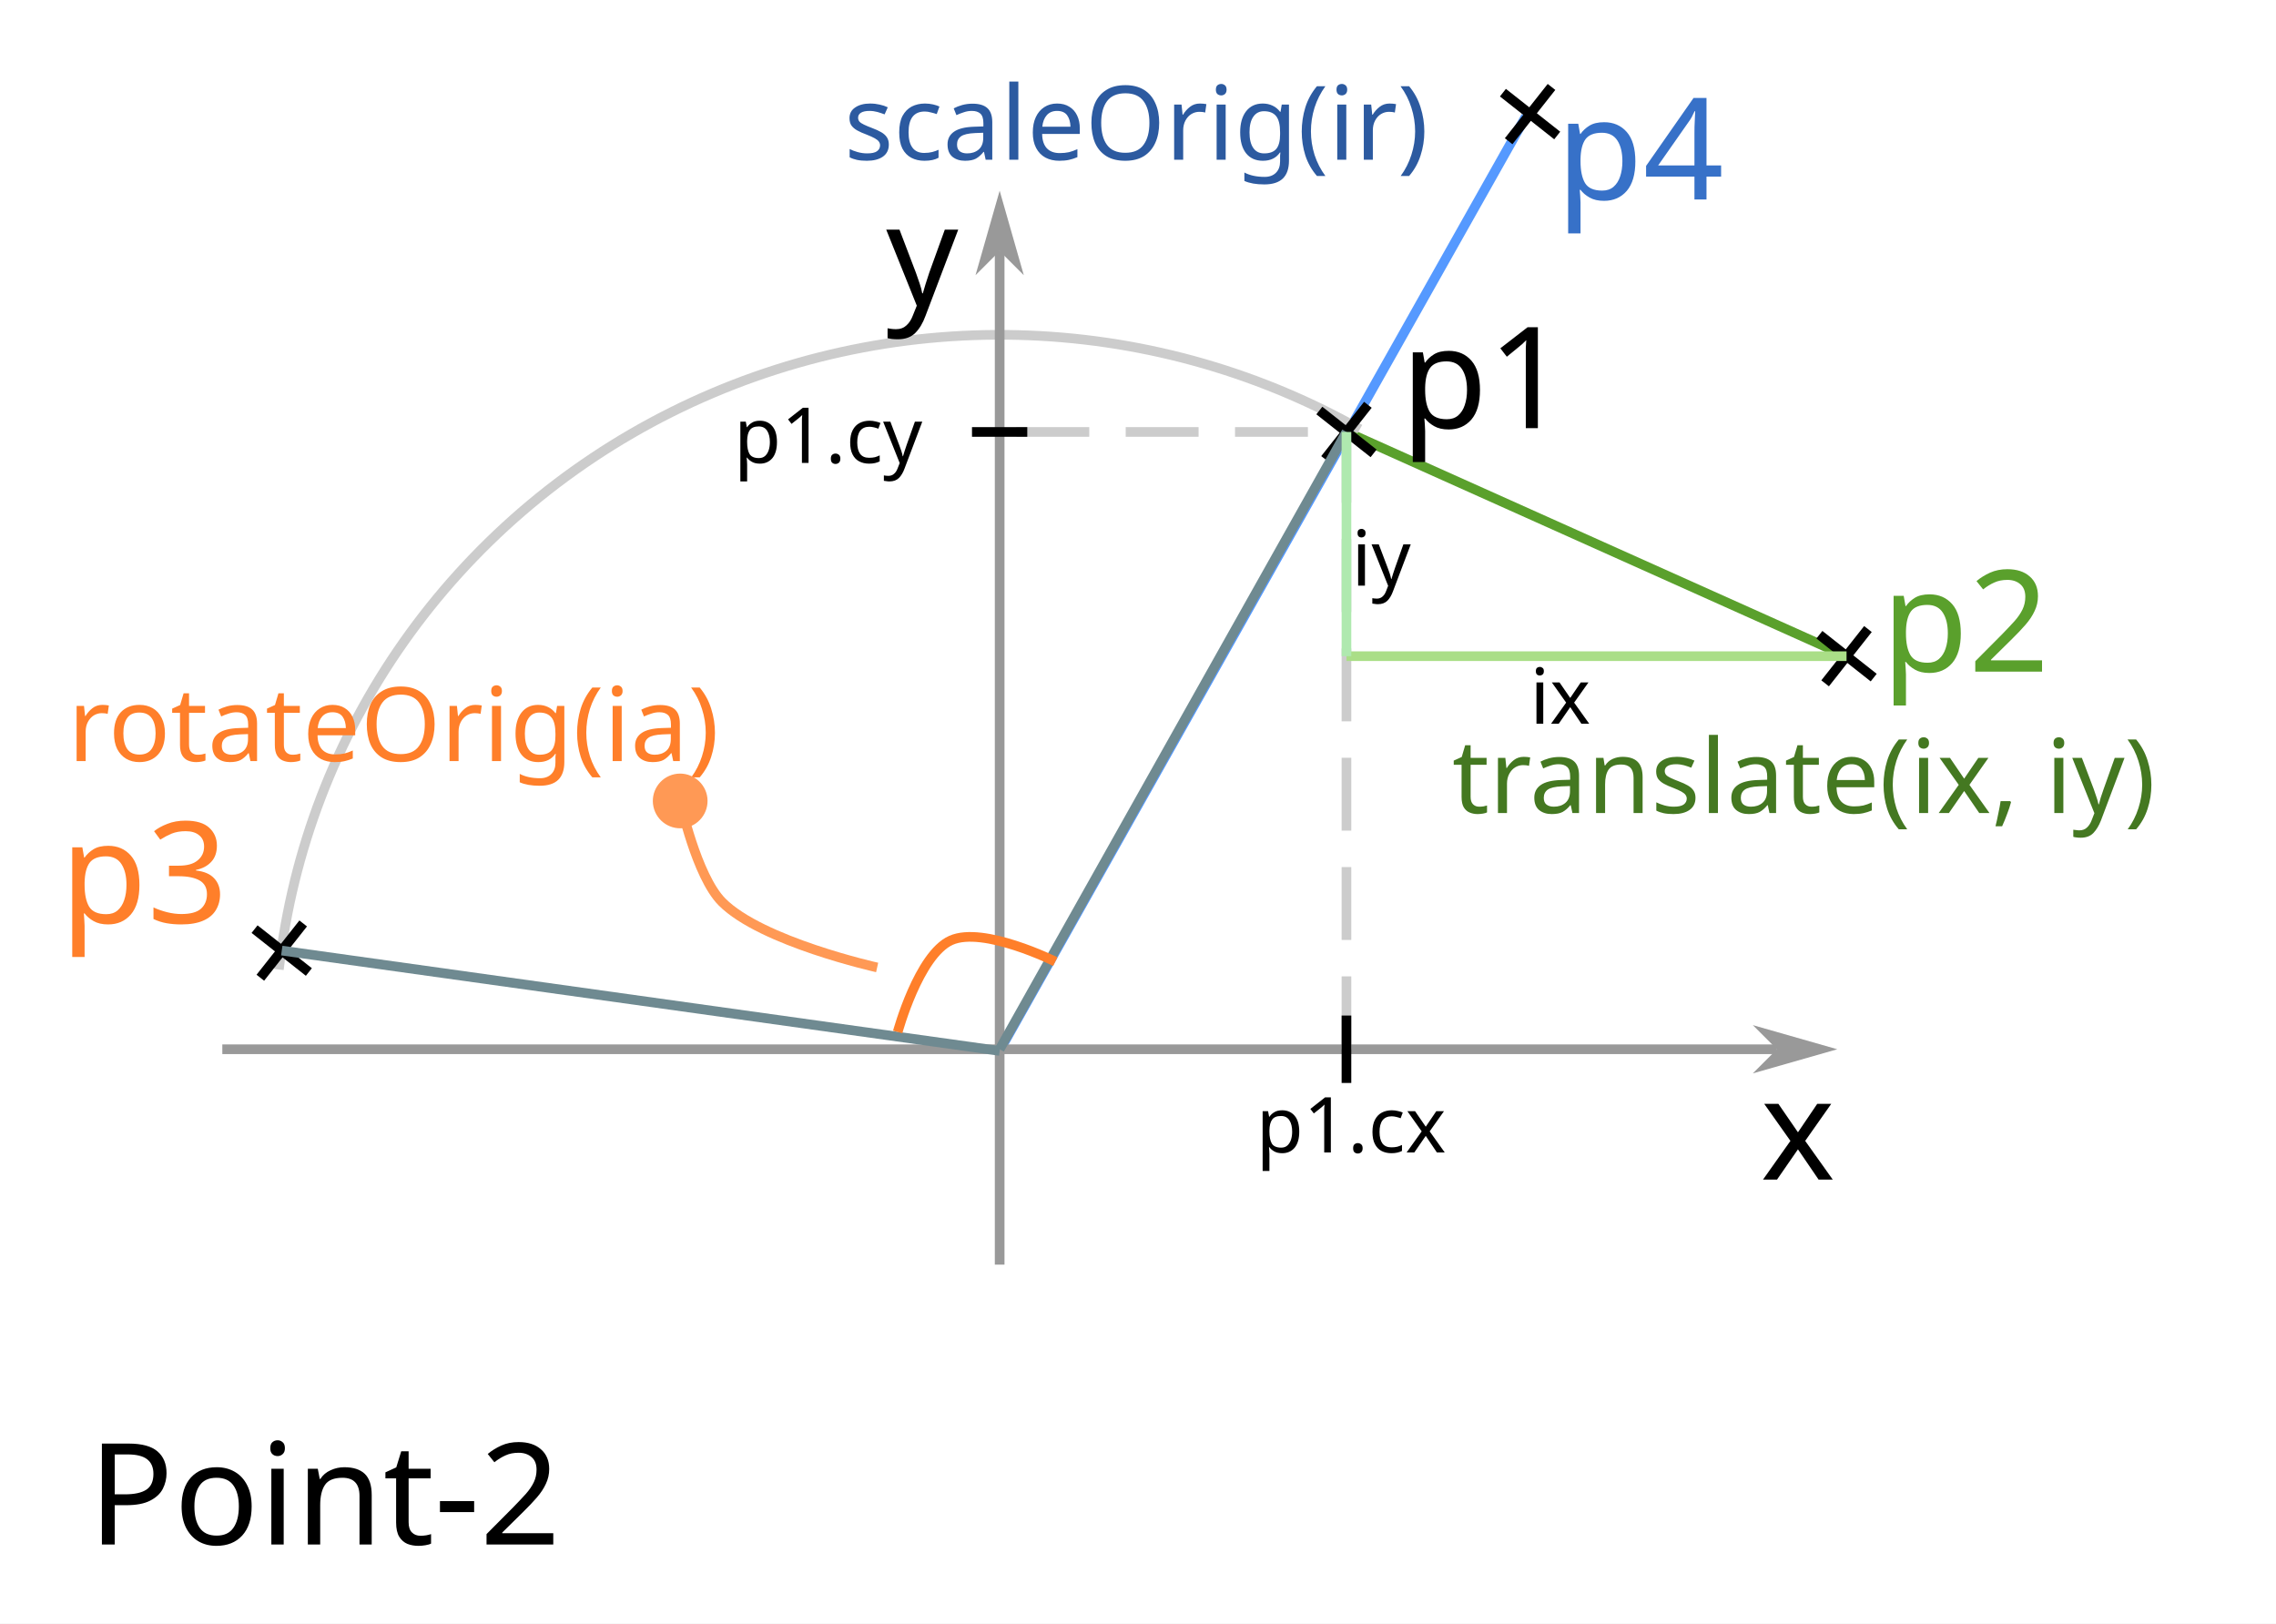
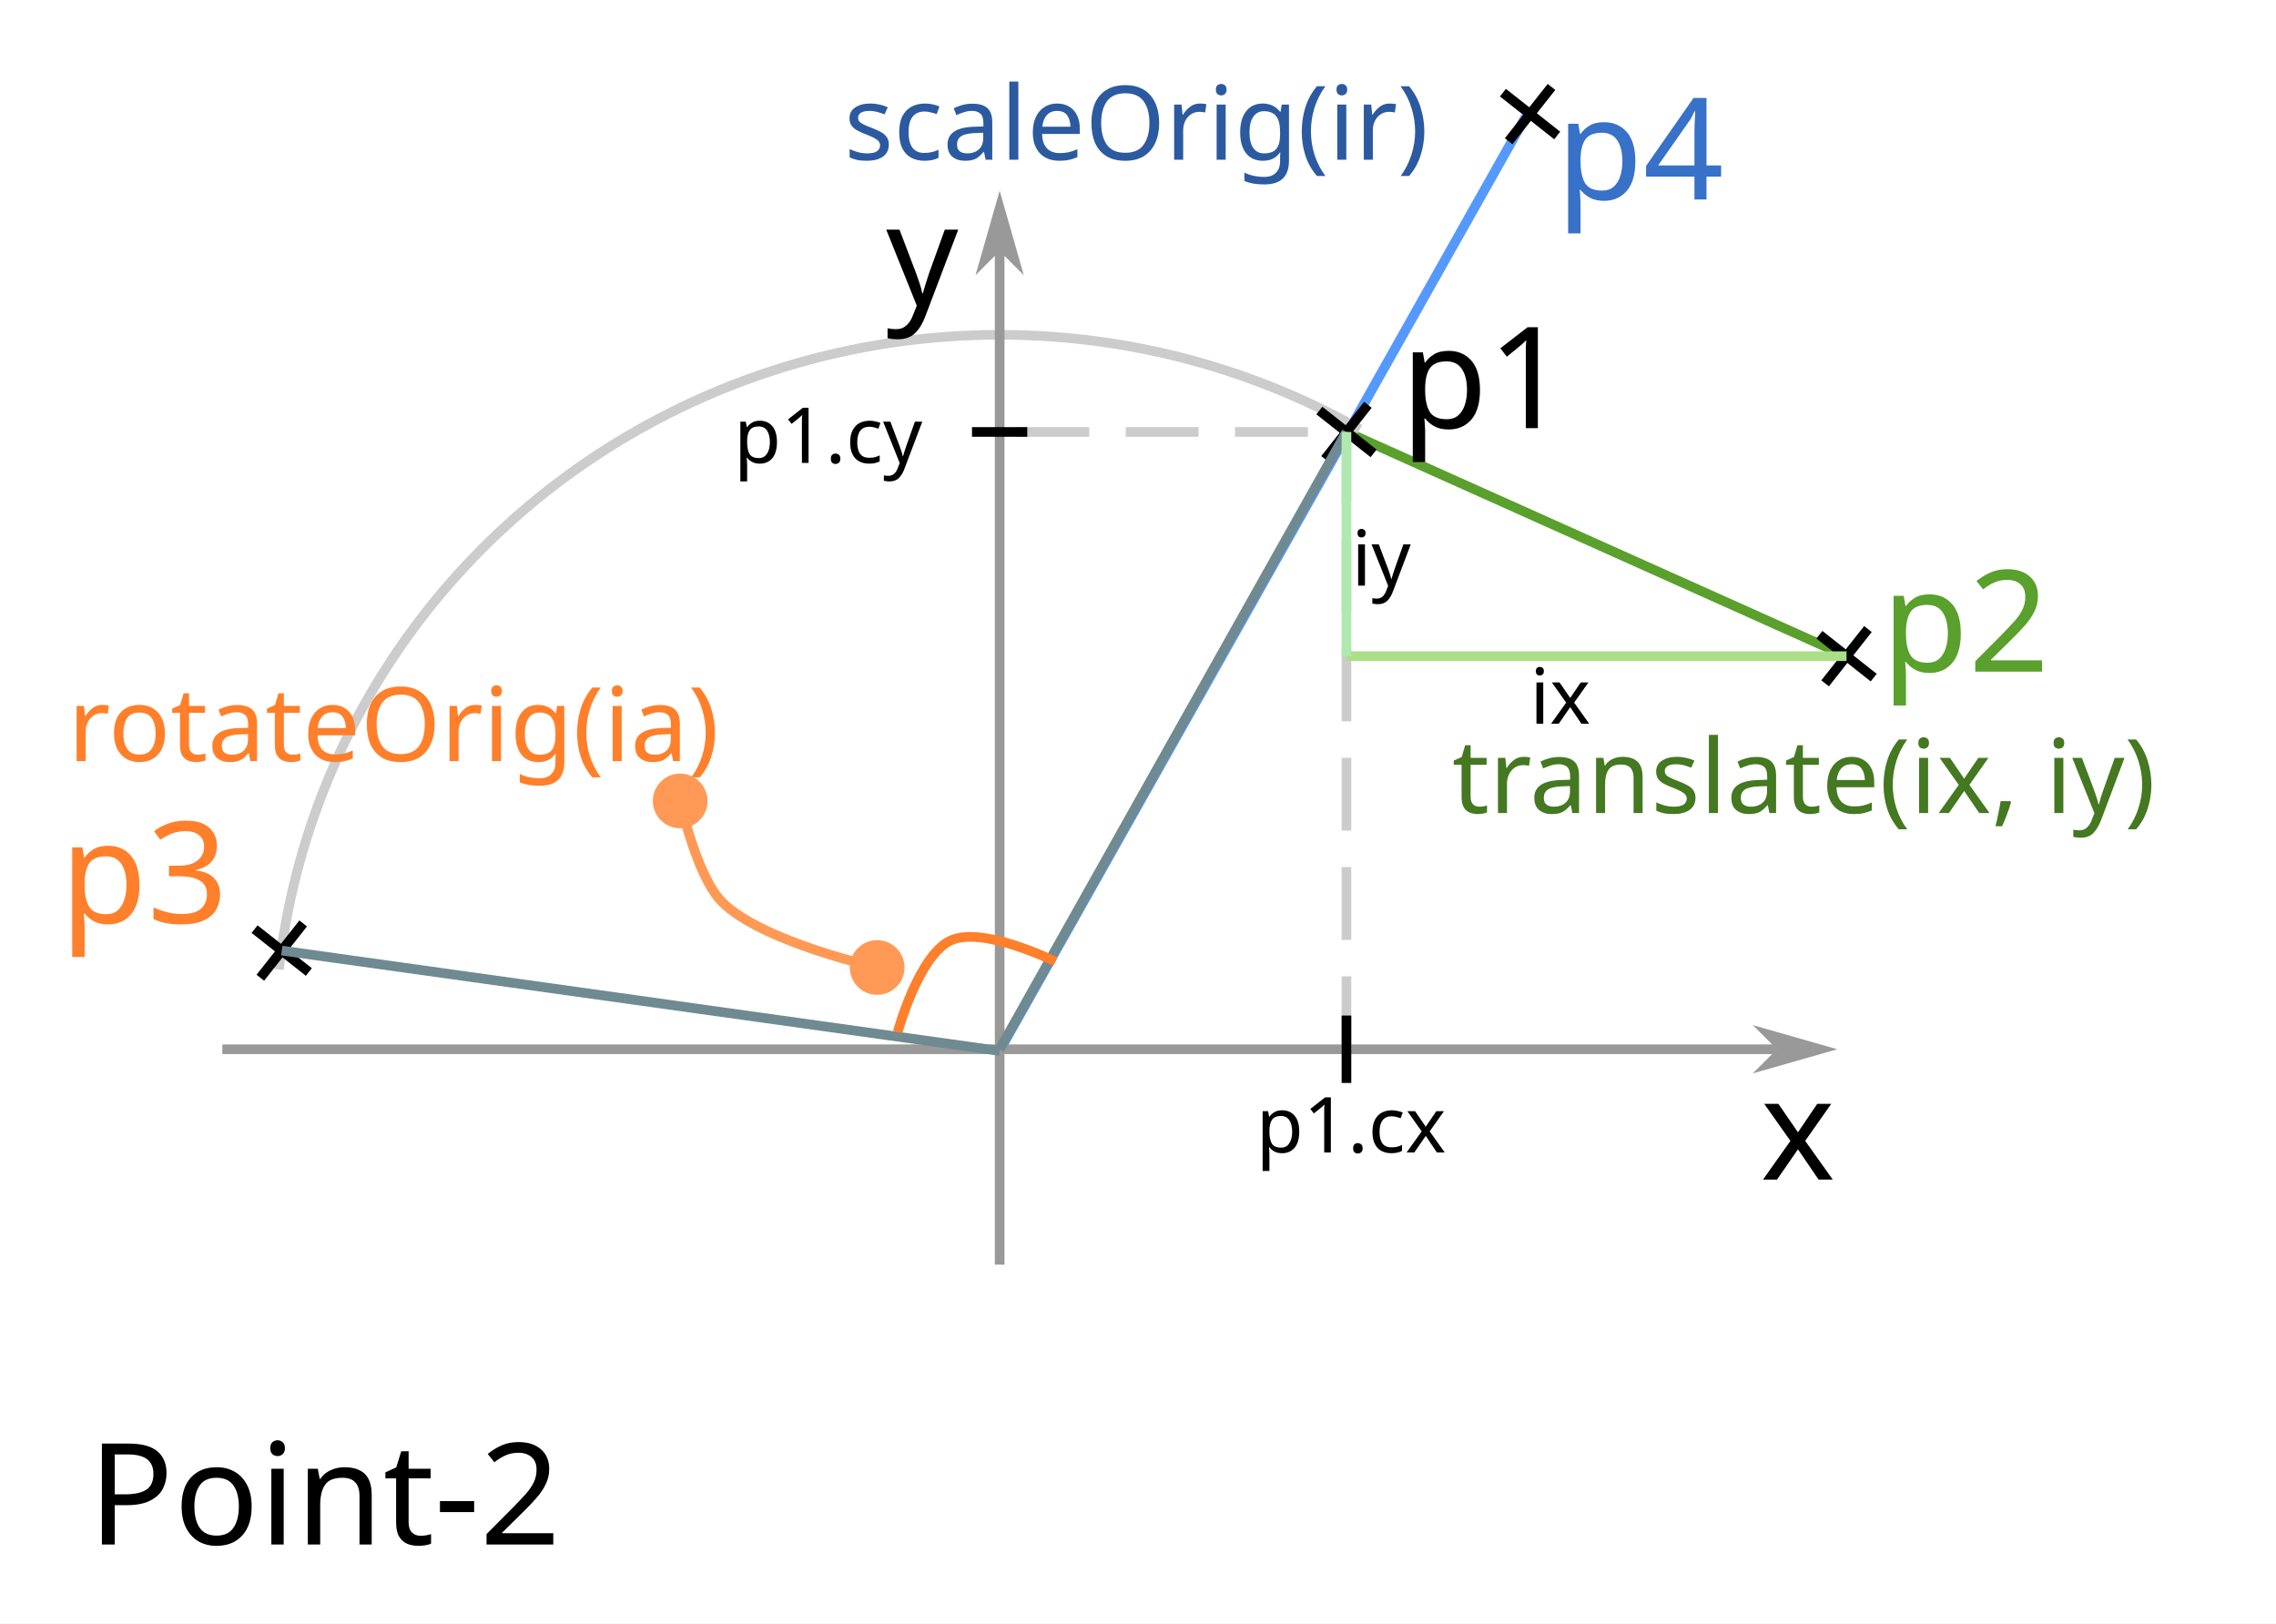
<svg xmlns="http://www.w3.org/2000/svg" width="236.065" height="168.403" viewBox="0 0 62.459 44.557">
  <defs>
    <path id="q" d="M213.147 442.933h120.634v21.031H213.147z" />
    <path id="p" d="M257.993 441.361h33.724v17.95h-33.724z" />
    <path id="o" d="M235.4 437.588h39.374v17.261H235.4z" />
    <path id="m" d="M106.864 364.739h103.001v21.185H106.864z" />
    <path id="j" d="M134.345 491.299h124.88v24.905h-124.88z" />
    <path id="c" d="M254.321 237.99h38.557v34.914h-38.557z" />
    <path id="d" d="M130.985 140.536h42.711v43.171h-42.711z" />
    <path id="e" d="M232.476 161.365h28.095v22.502h-28.095z" />
    <path id="f" d="M200.715 288.19h52.317v19.745h-52.317z" />
    <path id="g" d="M200.715 288.19h52.317v19.745h-52.317z" />
    <path id="h" d="M63.429 333.065h158.363v29.331H63.429z" />
    <path id="i" d="M232.476 161.365h28.095v22.502h-28.095z" />
    <path id="l" d="M232.476 161.365h28.095v22.502h-28.095z" />
    <path id="n" d="M232.476 161.365h28.095v22.502h-28.095z" />
    <marker id="k" markerHeight="5.667" markerWidth="5.667" orient="auto" preserveAspectRatio="xMidYMid" refX="0" refY="0" style="overflow:visible" viewBox="0 0 5.667 5.667">
      <path d="M5 0c0 2.76-2.24 5-5 5s-5-2.24-5-5 2.3-5 5-5c2.76 0 5 2.24 5 5z" style="fill:context-stroke;fill-rule:evenodd;stroke:context-stroke;stroke-width:1pt" transform="scale(.5)" />
    </marker>
    <marker id="a" markerHeight="5" markerWidth="8.75" orient="auto-start-reverse" preserveAspectRatio="xMidYMid" refX="0" refY="0" style="overflow:visible" viewBox="0 0 8.75 5">
      <path d="m0 0 5-5-17.5 5L5 5Z" style="fill:context-stroke;fill-rule:evenodd;stroke:none" transform="scale(-.5)" />
    </marker>
    <marker id="b" markerHeight="5" markerWidth="8.75" orient="auto-start-reverse" preserveAspectRatio="xMidYMid" refX="0" refY="0" style="overflow:visible" viewBox="0 0 8.75 5">
      <path d="m0 0 5-5-17.5 5L5 5Z" style="fill:context-stroke;fill-rule:evenodd;stroke:none" transform="scale(-.5)" />
    </marker>
  </defs>
  <path d="M22.586 95.263H84.78v44.292H22.586z" style="fill:#fff;stroke:#fff;stroke-width:.265;stroke-dasharray:none;stroke-dashoffset:0" transform="translate(-22.454 -95.13)" />
  <path d="m59.404 106.985 13.724 6.154" style="fill:none;stroke:#5aa02c;stroke-width:.265px;stroke-linecap:butt;stroke-linejoin:miter;stroke-opacity:1" transform="translate(-22.454 -95.13)" />
  <path d="m49.901 123.938 14.426-25.612" style="fill:none;stroke:#59f;stroke-width:.265px;stroke-linecap:butt;stroke-linejoin:miter;stroke-opacity:1" transform="translate(-22.454 -95.13)" />
  <path d="M30.107 121.738a19.904 19.608 0 0 1 10.773-15.297 19.904 19.608 0 0 1 18.892.467" style="fill:none;stroke:#ccc;stroke-width:.265;stroke-dasharray:none;stroke-dashoffset:0" transform="translate(-22.454 -95.13)" />
  <path d="M49.887 129.838V102.02" style="fill:none;stroke:#999;stroke-width:.265px;stroke-linecap:butt;stroke-linejoin:miter;stroke-opacity:1;marker-end:url(#a)" transform="translate(-22.454 -95.13)" />
  <path d="M28.555 123.927h42.663" style="fill:none;stroke:#999;stroke-width:.265px;stroke-linecap:butt;stroke-linejoin:miter;stroke-opacity:1;marker-end:url(#b)" transform="translate(-22.454 -95.13)" />
  <text xml:space="preserve" style="font-size:14.667px;line-height:1.25;font-family:sans-serif;white-space:pre;shape-inside:url(#c);display:inline" transform="matrix(.26458 0 0 .26458 -18.977 -34.027)">
    <tspan x="254.32" y="250.967">x</tspan>
  </text>
  <text xml:space="preserve" style="font-size:14.667px;line-height:1.25;font-family:sans-serif;white-space:pre;shape-inside:url(#d);display:inline" transform="matrix(.26458 0 0 .26458 -10.34 -32.236)">
    <tspan x="130.984" y="153.514">y</tspan>
  </text>
  <path d="M59.404 123.927v-16.942h-9.517" style="fill:none;stroke:#ccc;stroke-width:.265;stroke-linecap:butt;stroke-linejoin:miter;stroke-dasharray:2,1;stroke-dashoffset:0;stroke-opacity:1" transform="translate(-22.454 -95.13)" />
  <path d="m58.816 107.73 1.176-1.49M58.66 106.397l1.489 1.176" style="fill:none;stroke:#000;stroke-width:.265px;stroke-linecap:butt;stroke-linejoin:miter;stroke-opacity:1" transform="translate(-22.454 -95.13)" />
  <text xml:space="preserve" style="font-size:14.667px;line-height:1.25;font-family:sans-serif;white-space:pre;shape-inside:url(#e);display:inline" transform="matrix(.26458 0 0 .26458 -23.069 -34.378)">
    <tspan x="232.477" y="174.342">p1</tspan>
  </text>
  <text xml:space="preserve" style="font-size:8px;line-height:1.25;font-family:sans-serif;white-space:pre;shape-inside:url(#f);display:inline" transform="matrix(.26458 0 0 .26458 -18.637 -46.492)">
    <tspan x="200.715" y="295.268">p1.cx</tspan>
  </text>
  <text xml:space="preserve" style="font-size:8px;line-height:1.25;font-family:sans-serif;white-space:pre;shape-inside:url(#g);display:inline" transform="matrix(.26458 0 0 .26458 -32.97 -65.417)">
    <tspan x="200.715" y="295.268">p1.cy</tspan>
  </text>
  <path d="M49.128 106.985h1.517M59.404 124.852v-1.85" style="fill:none;stroke:#000;stroke-width:.265px;stroke-linecap:butt;stroke-linejoin:miter;stroke-opacity:1" transform="translate(-22.454 -95.13)" />
  <path d="m49.887 123.927 9.517-16.942" style="fill:none;stroke:#6f8a91;stroke-width:.265px;stroke-linecap:butt;stroke-linejoin:miter;stroke-opacity:1" transform="translate(-22.454 -95.13)" />
  <text xml:space="preserve" style="font-size:14.667px;line-height:1.25;font-family:sans-serif;white-space:pre;shape-inside:url(#h);display:inline" transform="matrix(.26458 0 0 .26458 -14.362 -49.167)">
    <tspan x="63.43" y="346.041">Point-2</tspan>
  </text>
  <path d="m29.598 121.964 1.176-1.49M29.44 120.63l1.49 1.177" style="fill:none;stroke:#000;stroke-width:.265px;stroke-linecap:butt;stroke-linejoin:miter;stroke-opacity:1" transform="translate(-22.454 -95.13)" />
  <text xml:space="preserve" style="font-size:14.667px;line-height:1.25;font-family:sans-serif;white-space:pre;shape-inside:url(#i);display:inline;fill:#ff7f2a" transform="matrix(.26458 0 0 .26458 -59.857 -20.794)">
    <tspan x="232.477" y="174.342">p3</tspan>
  </text>
  <path d="m30.186 121.219 19.702 2.754" style="fill:none;stroke:#6f8a91;stroke-width:.265px;stroke-linecap:butt;stroke-linejoin:miter;stroke-opacity:1" transform="translate(-22.454 -95.13)" />
  <path d="M51.415 121.522s-1.975-.983-2.864-.584c-.885.396-1.462 2.515-1.462 2.515" style="fill:none;stroke:#ff7f2a;stroke-width:.265px;stroke-linecap:butt;stroke-linejoin:miter;stroke-opacity:1" transform="translate(-22.454 -95.13)" />
  <text xml:space="preserve" style="font-size:10.667px;line-height:1.25;font-family:sans-serif;white-space:pre;shape-inside:url(#j);display:inline;fill:#ff7f2a" transform="matrix(.26458 0 0 .26458 -33.683 -111.597)">
    <tspan x="134.346" y="500.736">rotateOrig(ia)</tspan>
  </text>
-   <path d="M41.12 117.112s.444 2.062 1.148 2.772c1.086 1.093 4.257 1.798 4.257 1.798" style="fill:none;stroke:#f95;stroke-width:.265px;stroke-linecap:butt;stroke-linejoin:miter;stroke-dasharray:none;stroke-dashoffset:0;stroke-opacity:1;marker-start:url(#k);marker-end:url(#Dot)" transform="translate(-22.454 -95.13)" />
+   <path d="M41.12 117.112s.444 2.062 1.148 2.772c1.086 1.093 4.257 1.798 4.257 1.798" style="fill:none;stroke:#f95;stroke-width:.265px;stroke-linecap:butt;stroke-linejoin:miter;stroke-dasharray:none;stroke-dashoffset:0;stroke-opacity:1;marker-start:url(#k);marker-end:url(#k)" transform="translate(-22.454 -95.13)" />
  <path d="m63.855 99.006 1.176-1.49M63.698 97.673l1.49 1.176" style="fill:none;stroke:#000;stroke-width:.265px;stroke-linecap:butt;stroke-linejoin:miter;stroke-opacity:1" transform="translate(-22.454 -95.13)" />
  <text xml:space="preserve" style="font-size:14.667px;line-height:1.25;font-family:sans-serif;white-space:pre;shape-inside:url(#l);display:inline;fill:#3771c8" transform="matrix(.26458 0 0 .26458 -18.805 -40.653)">
    <tspan x="232.477" y="174.342">p4</tspan>
  </text>
  <text xml:space="preserve" style="font-size:10.667px;line-height:1.25;font-family:sans-serif;white-space:pre;shape-inside:url(#m);display:inline;fill:#2c5aa0" transform="matrix(.26458 0 0 .26458 -5.106 -94.616)">
    <tspan x="106.865" y="374.176">scaleOrig(ir)</tspan>
  </text>
  <path d="m72.54 113.884 1.175-1.49M72.383 112.55l1.49 1.177" style="fill:none;stroke:#000;stroke-width:.265px;stroke-linecap:butt;stroke-linejoin:miter;stroke-opacity:1" transform="translate(-22.454 -95.13)" />
  <text xml:space="preserve" style="font-size:14.667px;line-height:1.25;font-family:sans-serif;white-space:pre;shape-inside:url(#n);display:inline;fill:#5aa02c" transform="matrix(.26458 0 0 .26458 -9.874 -27.695)">
    <tspan x="232.477" y="174.342">p2</tspan>
  </text>
  <path d="M73.128 113.139H59.404" style="fill:none;stroke:#aade87;stroke-width:.265px;stroke-linecap:butt;stroke-linejoin:miter;stroke-opacity:1" transform="translate(-22.454 -95.13)" />
  <path d="M59.404 106.985v6.154" style="fill:#d7f4d7;stroke:#afe9af;stroke-width:.265px;stroke-linecap:butt;stroke-linejoin:miter;stroke-opacity:1" transform="translate(-22.454 -95.13)" />
  <text xml:space="preserve" style="font-size:8px;line-height:1.25;font-family:sans-serif;white-space:pre;shape-inside:url(#o);display:inline" transform="matrix(.26458 0 0 .26458 -20.299 -97.787)">
    <tspan x="235.4" y="444.666">ix</tspan>
  </text>
  <text xml:space="preserve" style="font-size:8px;line-height:1.25;font-family:sans-serif;white-space:pre;shape-inside:url(#p);display:inline" transform="matrix(.26458 0 0 .26458 -31.17 -102.574)">
    <tspan x="257.992" y="448.439">iy</tspan>
  </text>
  <text xml:space="preserve" style="font-size:10.667px;line-height:1.25;font-family:sans-serif;white-space:pre;shape-inside:url(#q);display:inline;fill:#447821" transform="matrix(.26458 0 0 .26458 -16.545 -97.375)">
    <tspan x="213.146" y="452.371">translate(ix, iy)</tspan>
  </text>
</svg>
